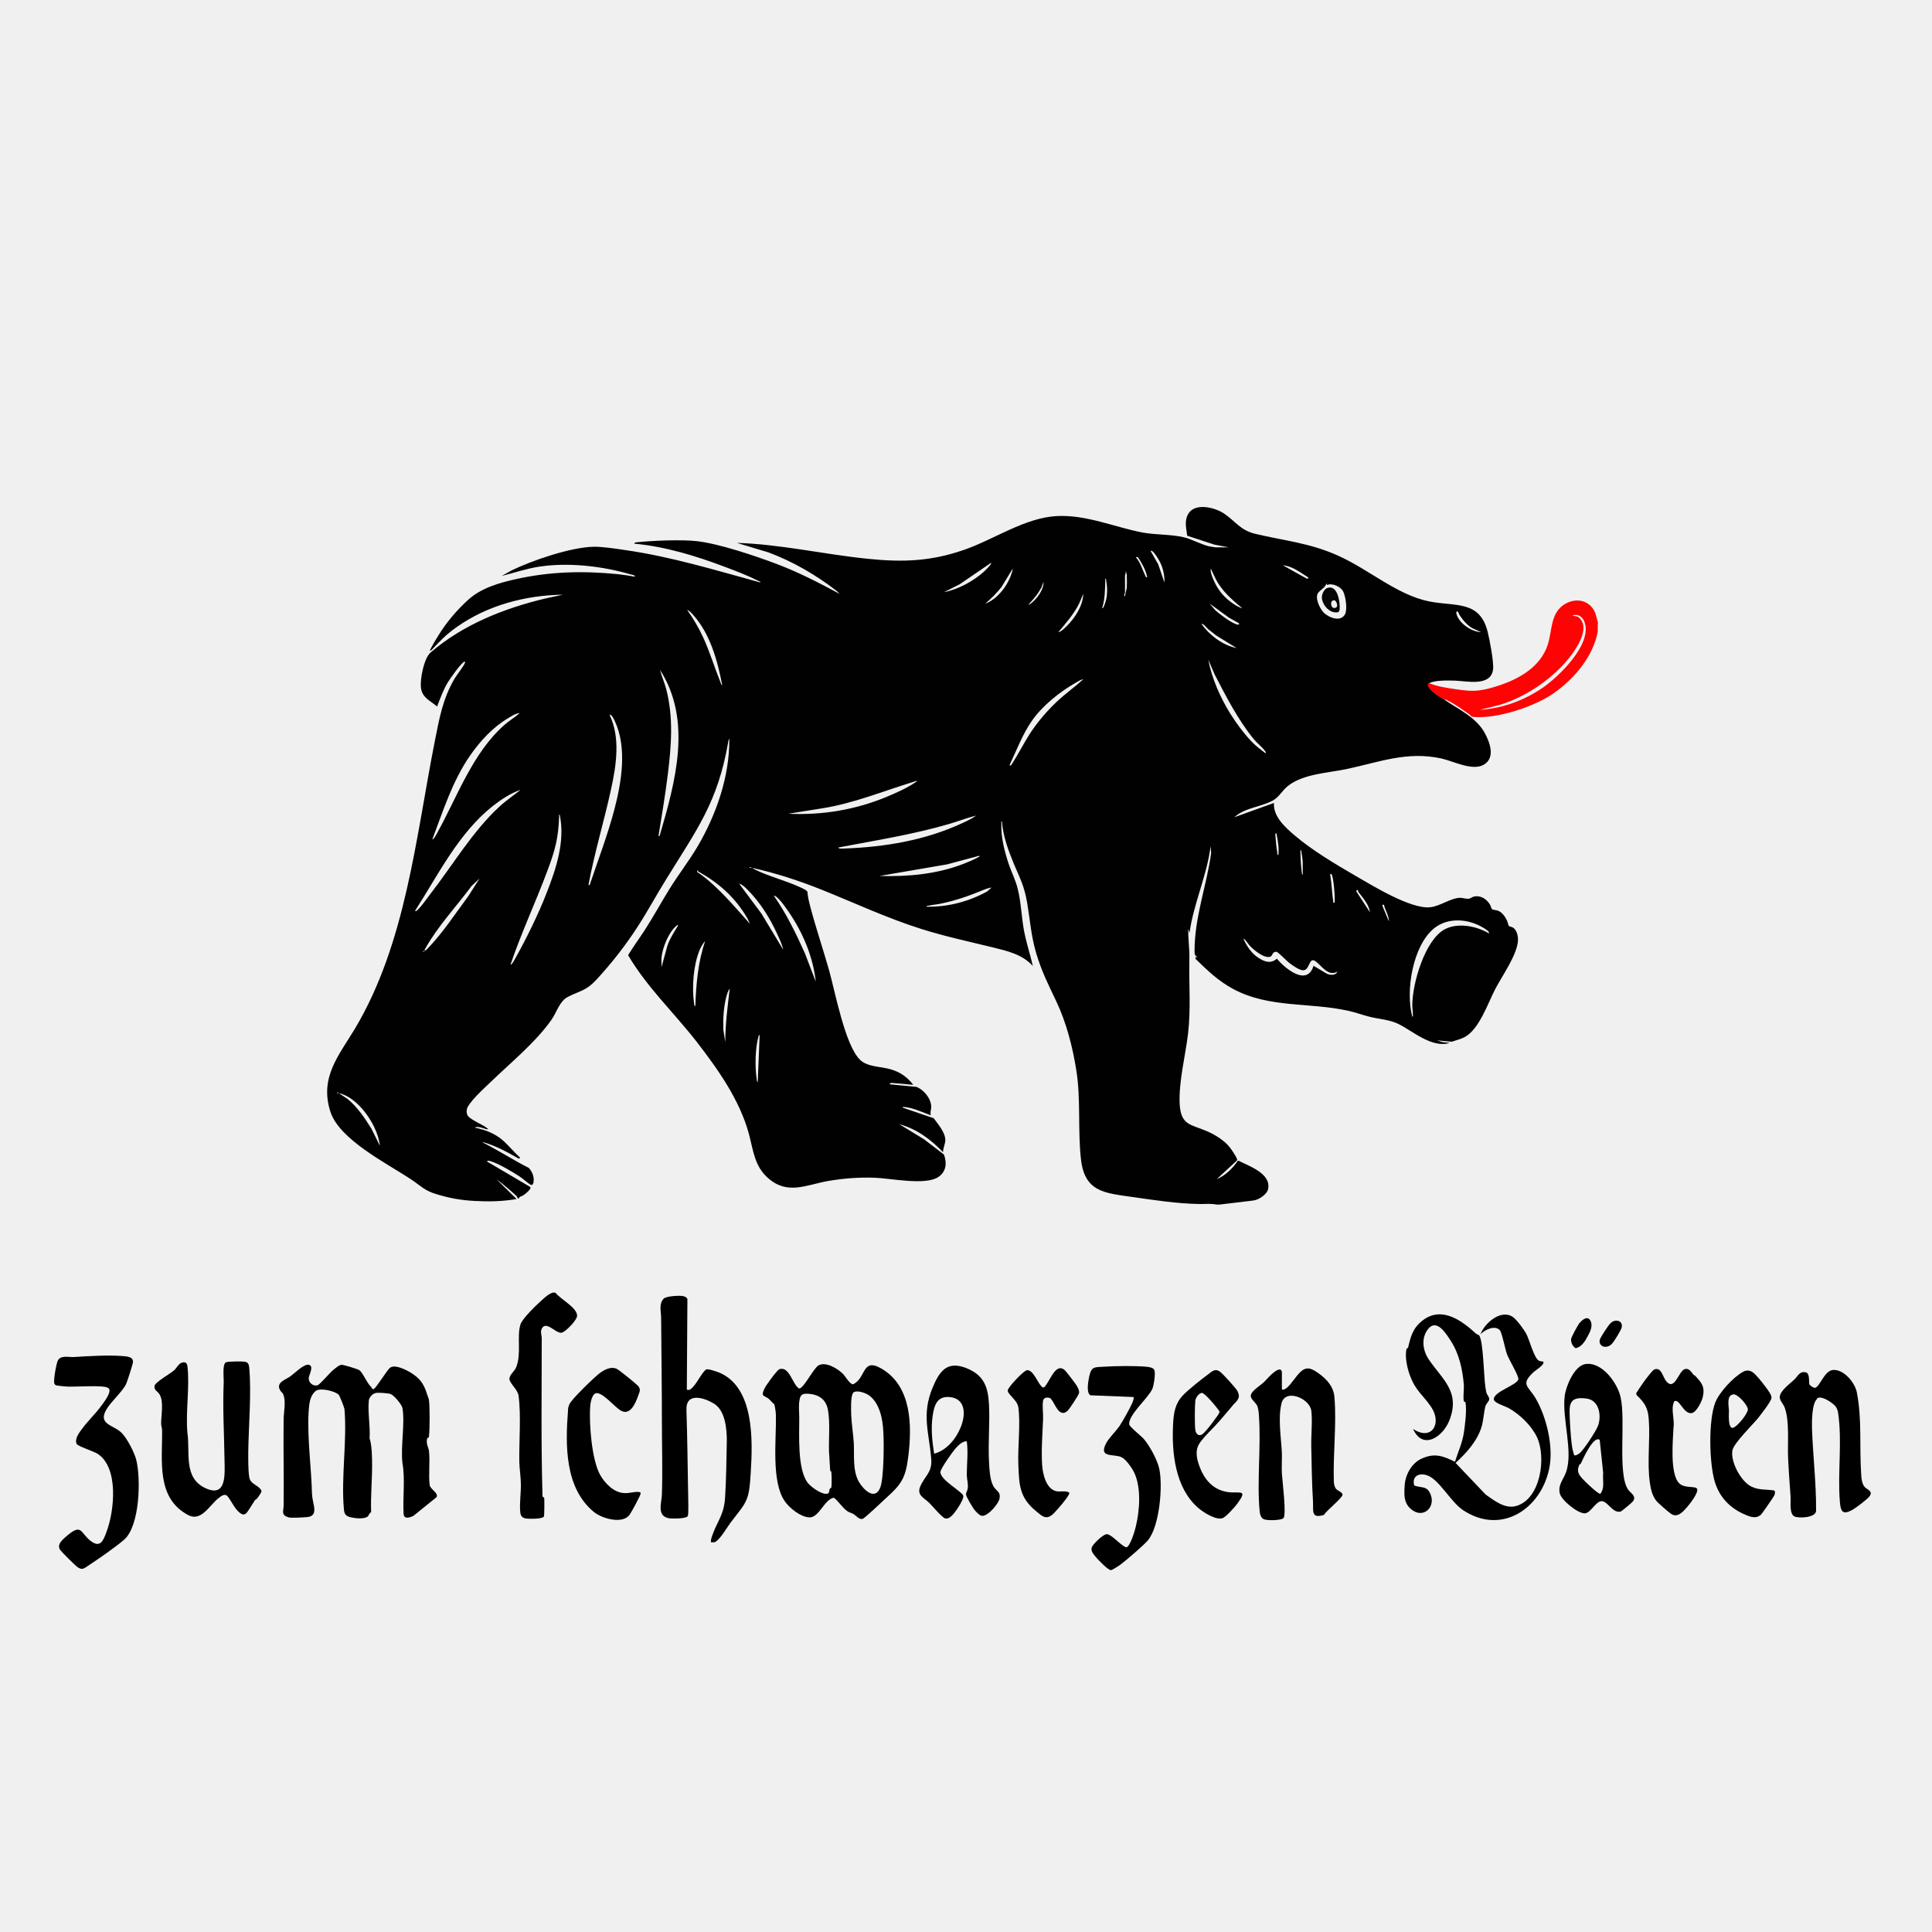
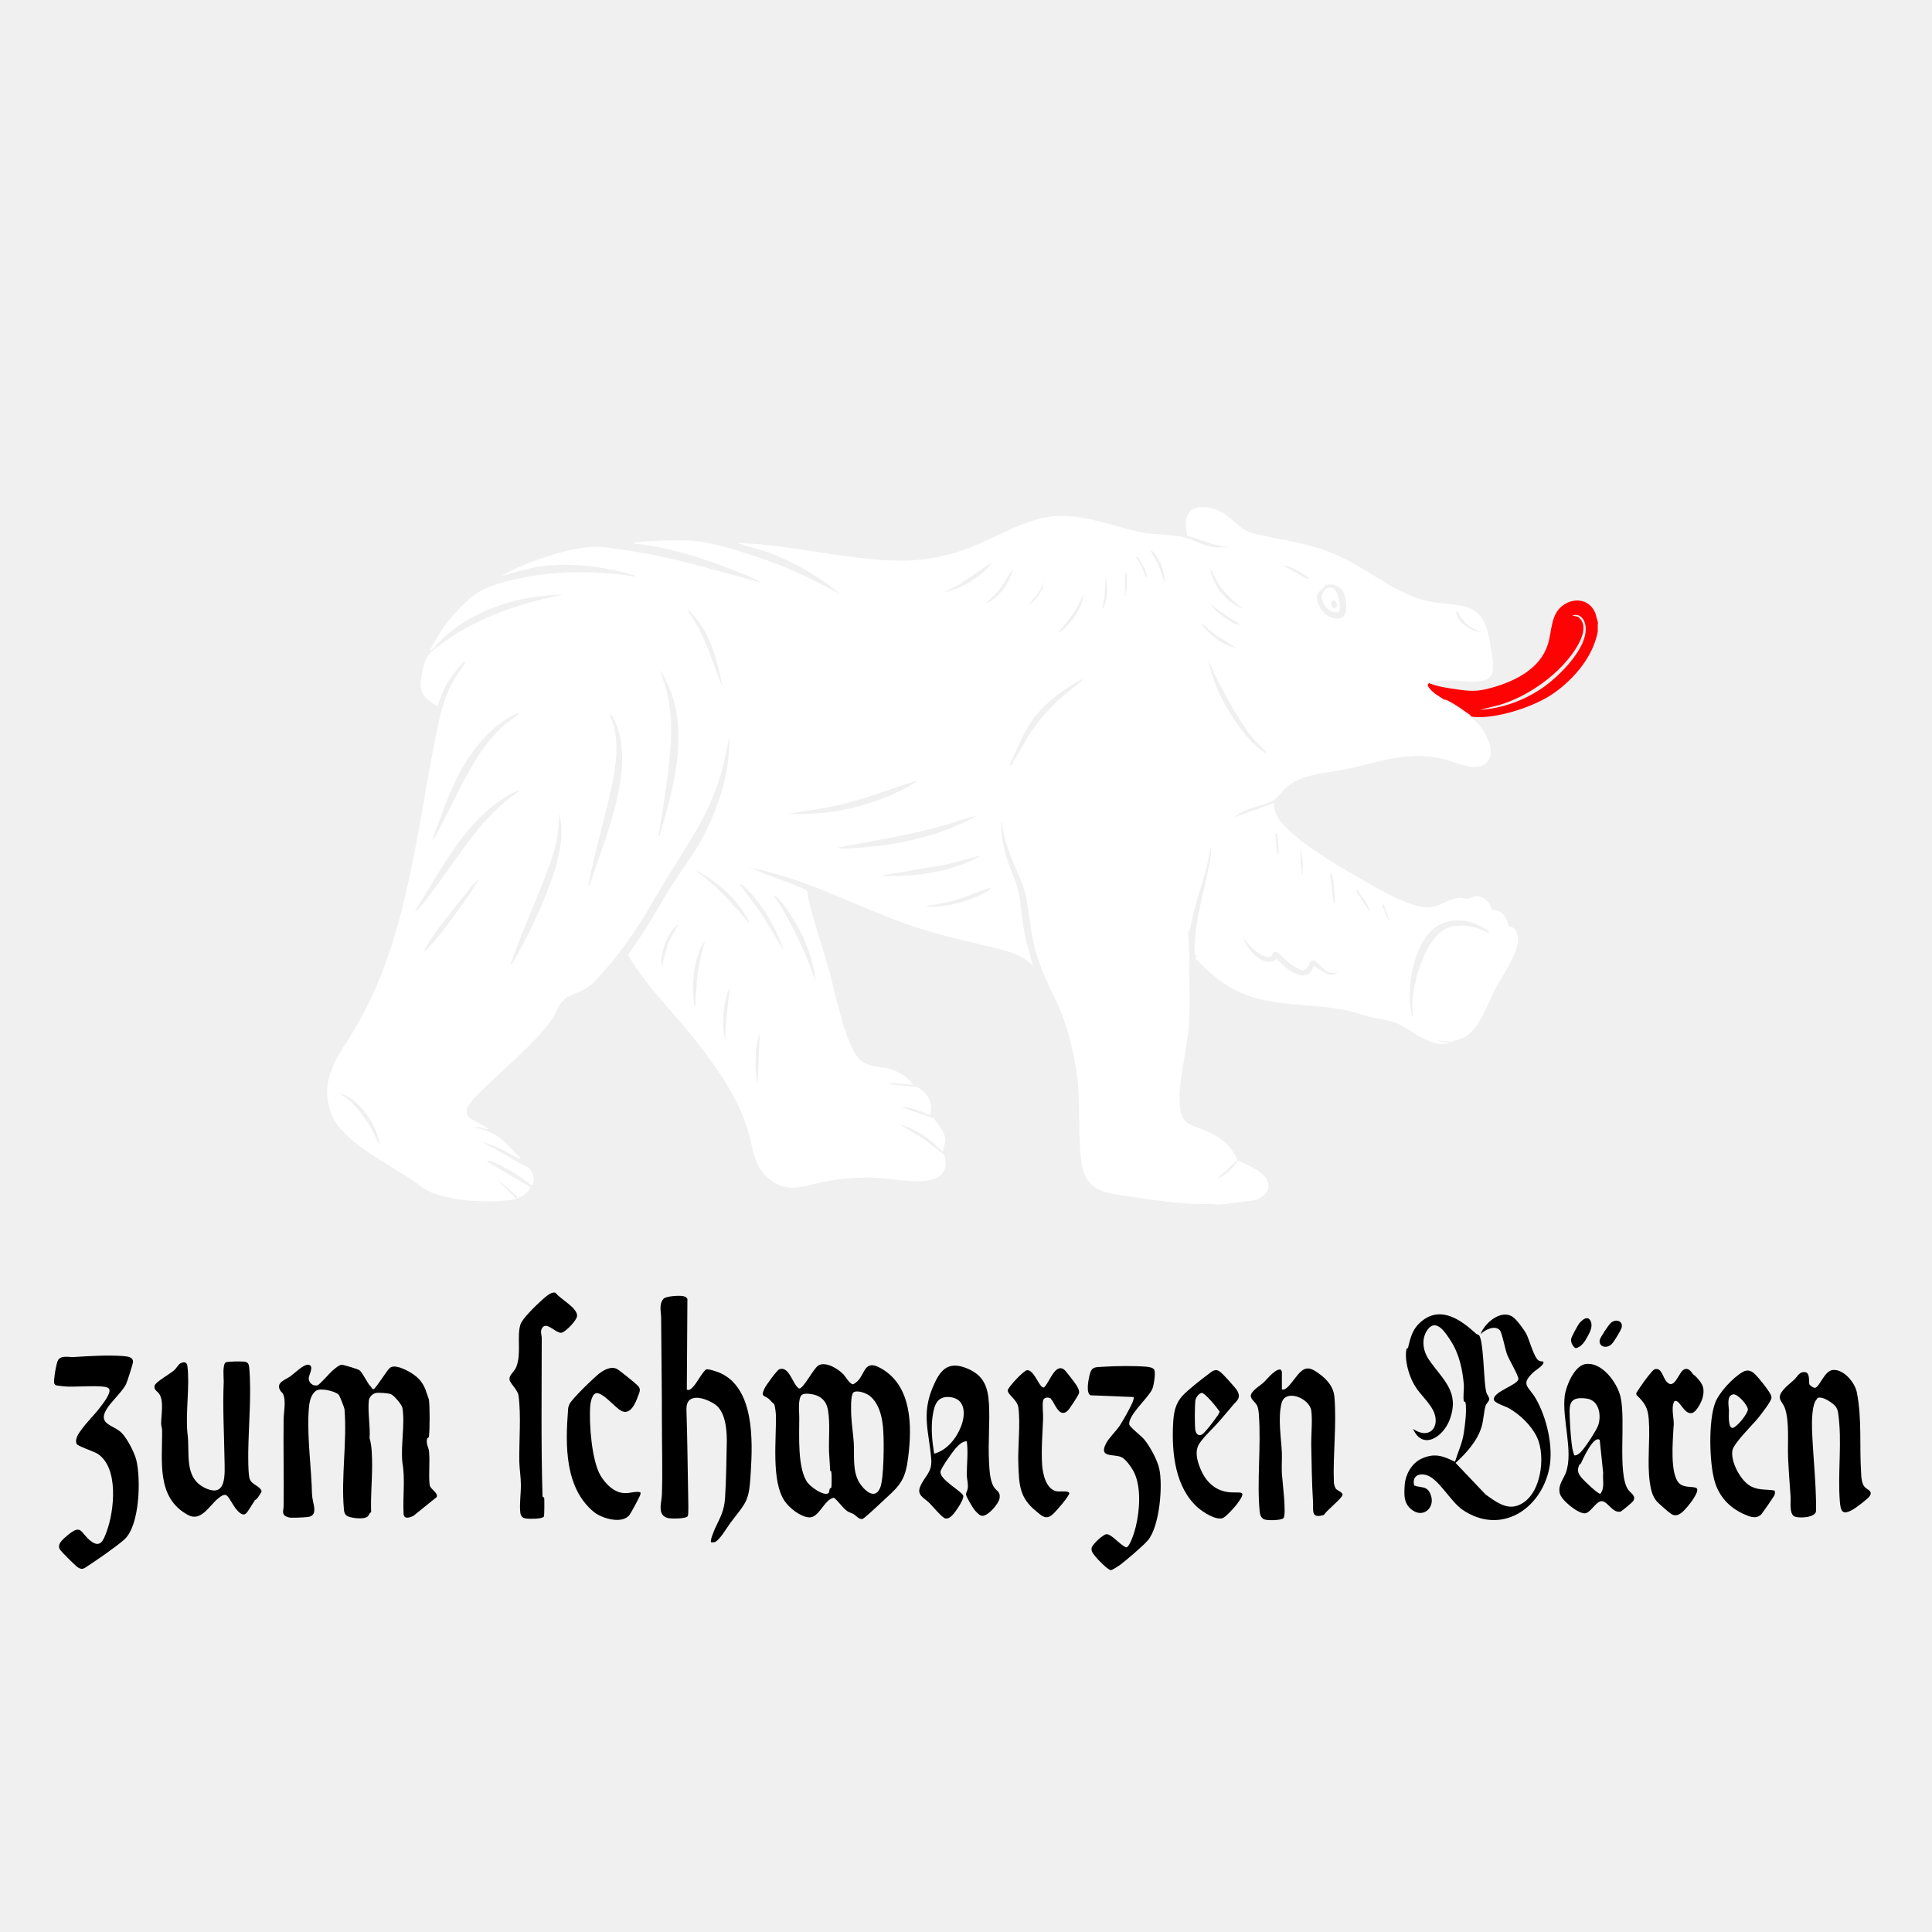
- <svg xmlns="http://www.w3.org/2000/svg" viewBox="0 0 100 100" fill="currentColor" aria-hidden="true" focusable="false">
+ <svg xmlns="http://www.w3.org/2000/svg" viewBox="0 0 100 100" fill="ffffff" aria-hidden="true" focusable="false">
  <path d="M76.56,69.13c.21.21.25,2.2.32,2.64.02.1.03.23.06.32.03.11.16.23.14.35-.01.09-.15.21-.19.33-.09.32-.1.72-.2,1.07-.22.74-.79,1.37-1.35,1.88l1.56,1.64c.46.32,1.01.77,1.61.58,1.25-.39,1.53-2.54,1.04-3.56-.29-.6-.87-1.16-1.45-1.49-.17-.1-.76-.27-.78-.45-.04-.41,1.24-.75,1.27-1.06.02-.17-.49-1.01-.59-1.29s-.26-1.12-.37-1.24c-.26-.28-.78-.02-1,.21.21-.58,1.07-1.32,1.68-.89.2.14.6.68.71.91.14.28.39,1.21.62,1.34.07.04.15.05.23.05.13.14-.38.45-.47.53-.73.67-.3.73.08,1.37.57.97.94,2.52.71,3.63-.43,2.11-2.49,3.48-4.47,2.16-.63-.42-1.24-1.6-1.86-1.8-.42-.14-.79.05-.66.53.39.14.67,0,.85.47.25.63-.33,1.21-.91.83-.5-.33-.47-.81-.43-1.36.04-.51.36-1.09.85-1.32.68-.32,1.11-.16,1.75.15.16-.52.38-.97.46-1.51.06-.42.15-1.08.09-1.53-.01-.08-.08-.06-.09-.09-.05-.2.01-.6,0-.84-.07-.81-.24-1.61-.68-2.29-.24-.37-.73-1.18-1.18-.6-.36.46-.27,1.1.04,1.56.71,1.05,1.65,1.67,1.07,3.16-.34.86-1.38,1.56-1.88.44.94.64,1.52-.26.94-1.13-.43-.64-.81-.83-1.11-1.66-.14-.39-.26-.93-.17-1.35,0-.03.07-.03.08-.06.14-.59.24-1.01.75-1.41.99-.77,2.03,0,2.77.68.06.05.14.06.18.1Z" />
  <path d="M19.2,71.77s.07.16.14.13c.13-.06.66-.93.83-1.09.24-.22.82.08,1.06.22.47.28.7.57.86,1.09.02.07.11.3.11.32.05.34.05,1.57,0,1.92-.01.08-.08.06-.09.09-.07.28.07.48.09.63.07.53-.03,1.23.04,1.79.04.22.46.4.36.62l-1.2.97c-.19.09-.49.2-.51-.11-.05-.86.09-1.77-.06-2.63-.1-.85.14-2.03,0-2.84-.03-.18-.44-.66-.6-.72-.11-.05-.64-.09-.77-.06-.18.03-.35.22-.37.39-.06.64.08,1.31.04,1.96.12.35.13.98.13,1.4,0,.81-.08,1.61-.05,2.42-.11.05-.11.18-.2.24-.18.12-.62.08-.83.03-.27-.06-.36-.15-.38-.43-.15-1.66.17-3.5.03-5.18-.02-.1-.25-.69-.3-.74-.19-.19-.95-.37-1.18-.2-.21.16-.3.43-.34.69-.15,1.23.06,2.89.12,4.16.02.39,0,.54.08.91.08.34.15.72-.28.77-.17.02-.86.06-.99.02-.4-.12-.27-.31-.26-.59.02-1.49-.02-2.98,0-4.47,0-.37.14-.97-.03-1.33-.04-.08-.12-.12-.15-.19-.24-.41.3-.55.54-.73.22-.16.69-.64.94-.59.29.06.01.53,0,.68-.02.24.22.45.46.38.1-.03.61-.61.75-.74.1-.09.37-.32.49-.32.1,0,.84.22.92.28.17.12.38.63.58.84Z" />
  <path d="M40.04,72.66s-.2-.21-.24-.25c-.27-.21-.44-.1-.22-.56.07-.15.65-.95.76-.98.52-.18.68.8,1.02,1,.23.02.75-1.06,1.01-1.2.38-.21,1.01.18,1.28.46.12.13.33.51.5.52.68-.29.45-1.4,1.46-.82,1.59.91,1.6,2.97,1.4,4.58-.14,1.12-.37,1.43-1.17,2.15-.17.15-1.09,1.04-1.2,1.06-.19.03-.31-.16-.46-.25-.1-.06-.22-.08-.32-.15-.26-.18-.46-.52-.7-.7-.5.09-.76,1.04-1.27,1.02-.45-.02-1.03-.48-1.28-.85-.7-1.03-.42-3.21-.45-4.44,0-.13-.05-.51-.1-.6ZM44.16,72.1c-.14.13-.11.93-.1,1.16.02.46.1.94.13,1.4.04.66-.07,1.44.26,2.03.23.4.83,1.01,1.11.31.19-.47.2-2.32.16-2.9-.03-.63-.18-1.46-.73-1.87-.18-.13-.66-.31-.84-.14ZM42.97,76.12s-.05-.85-.06-.99c-.02-.69.06-1.45-.05-2.12-.09-.58-.48-.84-1.05-.87-.25-.01-.37.03-.42.29-.07.34-.02.64-.02.96,0,.89-.1,2.64.43,3.35.17.22.67.58.95.58.21,0,.15-.14.2-.26.01-.04.07-.03.08-.06.02-.1.02-.68,0-.8,0-.08-.07-.06-.07-.07Z" />
  <path d="M35.54,71.92c.15.09.28-.08.38-.19.16-.18.48-.78.64-.85.1-.04.56.12.68.17,1.81.77,1.72,3.52,1.62,5.14-.09,1.53-.18,1.49-1.06,2.64-.17.23-.59.96-.84,1-.05,0-.1,0-.15,0-.08-.08.16-.62.21-.74.27-.57.47-.9.51-1.58.06-.94.07-1.99.09-2.93,0-.62-.08-1.55-.64-1.91-.51-.33-1.48-.63-1.45.3.05,1.48.06,2.98.09,4.46,0,.18.03.94-.02,1.04-.08.15-.83.14-1,.11-.62-.13-.35-.81-.34-1.23.04-1.23,0-2.51,0-3.75,0-1.79-.03-3.6-.04-5.4,0-.29-.13-.71.13-.98.12-.13.76-.17.96-.14.1.01.23.05.27.16l-.03,4.68Z" />
  <path d="M13.18,77.68c-.12.16-.32.53-.44.65-.19.18-.43-.11-.55-.26s-.34-.58-.45-.66c-.15-.11-.33.06-.45.15-.44.35-.88,1.22-1.55.86-1.67-.89-1.33-2.81-1.35-4.39,0-.11-.05-.22-.05-.34,0-.46.15-1.15-.09-1.53-.1-.16-.29-.2-.25-.43.03-.19.82-.63,1.02-.81.12-.11.21-.31.35-.37.17-.08.31-.04.33.16.13,1.04-.1,2.37,0,3.45.15,1.02-.22,2.32.92,2.86s1.01-.77,1-1.51c-.02-1.36-.1-2.61-.04-3.99,0-.23-.07-.88.1-1,.08-.06.84-.06.98-.04.19.03.22.14.24.31.12,1.33-.03,2.98-.05,4.34,0,.41-.01.92.05,1.32s.49.4.64.72c0,.07-.18.33-.24.4-.04.05-.11.07-.13.1Z" />
  <path d="M4.23,73.98c.28-.39.65-.74.94-1.12.15-.2.56-.71.49-.94-.01-.04-.04-.07-.08-.09-.26-.15-1.66-.04-2.07-.06-.1,0-.58-.05-.62-.07-.04-.02-.06-.06-.08-.09-.05-.16.1-1.04.19-1.2.15-.27.54-.16.81-.17.79-.05,1.77-.11,2.56-.05.23.02.55.04.51.34-.02.12-.29.97-.35,1.1-.18.39-.78.91-1.02,1.32-.47.79.38.8.79,1.22.28.28.65,1,.75,1.38.25.99.19,3.42-.62,4.14-.45.39-1.36,1.02-1.88,1.36-.2.13-.29.23-.53.07-.13-.09-.8-.76-.9-.89-.21-.29.14-.56.36-.75.75-.63.67-.16,1.19.26s.68,0,.85-.47c.4-1.07.64-3.32-.48-4.03-.2-.12-1.02-.39-1.07-.5-.12-.25.11-.56.25-.75Z" />
  <path d="M94.06,72.4c-.29.24-.28,1.23-.27,1.58.05,1.4.22,2.8.21,4.2.02.38-.9.42-1.12.31-.28-.14-.18-.76-.2-1.03-.05-.68-.1-1.36-.13-2.04-.03-.75.08-1.85-.17-2.55-.07-.2-.26-.37-.26-.55,0-.33.53-.7.75-.91.18-.17.27-.45.59-.38.22.04.16.46.19.61,0,.04.21.22.31.19.24-.07.47-.88.91-.92.56-.05,1.14.65,1.24,1.16.27,1.37.13,2.78.22,4.16.01.23.03.57.19.74.13.14.47.22.22.51-.13.15-.68.57-.86.67-.51.28-.61.09-.65-.44-.12-1.47.13-3.12-.09-4.58-.01-.1-.05-.2-.1-.29-.12-.2-.77-.64-.99-.46Z" />
  <path d="M66.35,71.92c.08.01.13,0,.19-.04.25-.15.57-.72.83-.92.32-.26.59-.08.89.13.42.3.77.69.81,1.23.12,1.39-.08,2.97-.03,4.37,0,.11.04.27.1.36.07.1.36.19.35.32-.02.18-.84.82-.96,1.04-.7.22-.54-.24-.57-.7-.06-.95-.07-1.94-.09-2.89-.01-.54.07-1.32,0-1.82-.11-.64-1.35-1.14-1.54-.36s-.02,1.75.02,2.56c.01.35-.02.71,0,1.07s.25,2.13.08,2.31c-.12.12-.84.13-1,.06-.17-.07-.21-.25-.23-.41-.15-1.56.08-3.38-.04-4.98,0-.12-.04-.37-.08-.47-.07-.18-.35-.35-.34-.54.02-.25.49-.52.67-.69s.61-.72.87-.66c.02,0,.07.1.07.11v.91Z" />
  <path d="M50.03,74.6c-.24,0-.43.22-.58.38-.15.17-.74,1-.77,1.19-.06.42,1.14,1.03,1.18,1.26.03.2-.4.82-.55.98-.11.11-.23.22-.39.18-.15-.03-.66-.64-.82-.8-.25-.25-.65-.39-.48-.82.23-.58.64-.73.58-1.46-.11-1.37-.51-2.29.07-3.68.35-.85.74-1.41,1.74-1.02.91.36,1.13.96,1.18,1.88s-.05,1.97,0,2.94c.02.39.04.96.23,1.3.15.26.37.26.32.61-.04.29-.6.94-.91.92-.12,0-.32-.22-.4-.32-.09-.12-.44-.69-.43-.8,0-.08.07-.17.09-.3.03-.24-.04-.46-.05-.68,0-.59.08-1.18,0-1.77ZM48.36,75.24c.66-.18,1.14-.79,1.38-1.4s.26-1.46-.6-1.53c-.66-.05-.79.46-.87,1-.09.66-.02,1.28.08,1.93Z" />
  <path d="M57.94,73.82c.2-.31.51-.86.66-1.19.03-.07.11-.27.07-.32l-2.23-.09c-.23-.13-.11-.75-.06-.98.11-.52.27-.47.77-.5.61-.04,1.58-.05,2.17,0,.13.01.37.04.43.17.07.17-.03.82-.11.99-.22.48-1.25,1.34-1.19,1.83.02.13.63.6.77.77.3.36.68,1.06.78,1.51.2.88.02,2.99-.58,3.71-.21.26-1.13,1.04-1.42,1.26-.08.06-.43.29-.5.29-.15,0-.68-.55-.79-.69s-.26-.29-.2-.49c.06-.17.59-.68.77-.68.27,0,.73.6,1.02.68.2-.04.45-.89.49-1.08.2-.82.29-2.02-.09-2.8-.11-.23-.43-.69-.66-.79-.4-.18-1.19.06-.79-.71.13-.26.5-.62.68-.88Z" />
  <path d="M82.02,70.61c.87-.17,1.69.95,1.86,1.7.28,1.21-.17,3.97.39,4.79.13.19.44.32.26.6-.04.06-.6.53-.65.54-.42.09-.66-.53-.97-.54s-.58.63-.89.63c-.37,0-1.22-.69-1.29-1.05-.09-.43.19-.7.32-1.06.4-1.08-.21-2.77-.06-3.97.06-.5.49-1.53,1.04-1.64ZM81.8,75.18c.22-.21.82-1.12.92-1.4.18-.52.05-1.3-.59-1.39-1.01-.14-.9.4-.87,1.21.02.39.06,1.06.14,1.44.02.1.05.19.08.28.08.05.26-.08.32-.14ZM82.79,74.52c-.32-.21-.87,1.02-.96,1.22-.02.05-.08.05-.09.09-.14.32-.03.49.17.71.11.13.8.79.92.78.25-.3.11-.73.15-1.08l-.18-1.72Z" />
  <path d="M28.09,68.7c-.16.19-.05.38-.05.56,0,2.72-.04,5.44.04,8.17,0,.08.08.04.09.12.01.11.01.91-.02.95-.1.13-.73.12-.9.1-.2-.02-.3-.12-.32-.32-.05-.45.04-1,.03-1.45,0-.36-.07-.79-.08-1.15-.02-1.08.1-2.4-.04-3.44-.04-.31-.45-.63-.47-.85s.26-.4.35-.63c.28-.7.02-1.59.22-2.21.1-.31.83-1.01,1.1-1.25.17-.15.51-.48.72-.38.24.32,1.13.77,1.11,1.19,0,.21-.59.83-.8.87-.08.01-.1,0-.17-.03-.23-.08-.61-.49-.81-.25Z" />
  <path d="M31.08,76.37c.25.42.68.87,1.2.91.32.03.59-.11.87-.04.01.03,0,.06,0,.1-.02.1-.47.94-.56,1.06-.36.51-1.44.2-1.85-.14-1.51-1.24-1.48-3.46-1.34-5.25,0-.13.02-.2.07-.32.1-.26,1.28-1.39,1.55-1.6.25-.19.61-.39.92-.23.14.08.91.7,1.04.83.21.2.14.31.05.56-.13.36-.4,1.03-.88.77-.33-.18-.84-.84-1.22-.91-.28-.05-.37.49-.38.68-.07.88.08,2.82.53,3.58Z" />
  <path d="M87.71,71.18c.35.37.56.58.42,1.15-.05.22-.32.76-.56.81-.43.08-.64-.77-.91-.61-.2.4.03.92-.04,1.36-.03.67-.2,2.4.3,2.89.28.27.84.12.92.28.09.19-.37.78-.51.94-.21.24-.5.58-.83.36-.13-.08-.62-.52-.73-.63-.25-.28-.33-.66-.38-1.03-.14-1.05.03-2.18-.05-3.23-.04-.6-.21-.86-.63-1.26l-.02-.1c.13-.21.27-.41.41-.61.08-.11.44-.59.53-.62.37-.13.42.38.62.62.43.51.64-.53.94-.63.26-.08.35.17.5.32Z" />
  <path d="M54.4,72.4c-.12-.1-.38-.09-.41.1-.05.24.01.66,0,.94-.03.78-.1,1.6-.05,2.38.03.46.2,1.27.76,1.37.15.03.65-.06.65.12-.1.19-.25.38-.38.54-.1.12-.36.42-.47.52-.35.32-.56.11-.87-.15-.86-.7-.88-1.35-.92-2.4-.04-.91.12-2.11,0-2.97-.05-.39-.57-.68-.55-.89.02-.16.83-1.03,1-1.04.32-.02.55.65.74.83.04.04.07.08.14.06.28-.24.57-1.29,1.05-.91.08.06.55.68.62.79.07.12.17.28.14.42-.02.1-.5.83-.59.91-.45.42-.68-.45-.86-.6Z" />
  <path d="M91.13,78.41c-.27.24-.62.07-.91-.06-.72-.33-1.25-.91-1.47-1.68-.28-.97-.33-3.13.03-4.07.21-.54.93-1.31,1.43-1.59.26-.15.47-.05.66.15.17.17.59.7.71.9.05.09.12.18.11.3-.02.19-.55.86-.7,1.05-.29.35-1.25,1.29-1.32,1.66-.11.59.45,1.64,1.01,1.89.39.18.77.12,1.17.19.04.09.02.17-.01.25-.03.07-.65.97-.71,1.02ZM89.69,72.18c-.33.06-.21.6-.2.82,0,.18-.06.91.19.91.24-.05.79-.75.79-.96s-.53-.82-.77-.78Z" />
  <path d="M63.9,72.63c-.24.3-.52.61-.77.91-.3.35-.84.84-1.06,1.19-.24.4-.11.85.05,1.26.28.69.75,1.17,1.52,1.25.57.05.94-.15.41.58-.12.17-.6.7-.77.76-.36.11-.99-.3-1.26-.53-1.2-1.04-1.38-2.87-1.3-4.36.03-.56.1-1.03.5-1.46.27-.29.94-.82,1.28-1.07.23-.17.39-.36.66-.15.14.1.82.85.89.99.15.3.06.41-.14.64ZM62.2,72.1c-.15.01-.31.25-.33.39-.03.29-.04,1.25,0,1.53.04.24.22.36.42.17.16-.15.48-.56.61-.75.09-.12.18-.23.23-.37-.12-.19-.77-1-.95-.98Z" />
  <path d="M81.75,68.49c.15-.19.45-.43.59-.09.11.26-.05.56-.17.78-.13.25-.33.56-.62.6-.15-.09-.25-.3-.23-.47.02-.13.34-.7.43-.83Z" />
  <path d="M83.42,69.57c-.26.26-.68.14-.62-.21.02-.12.46-.79.57-.88.24-.23.64-.13.57.22-.03.15-.4.75-.52.87Z" />
-   <path fill="#010101" d="M22.24,33.71c.02-.12.35-.66.44-.8.41-.68.97-1.34,1.56-1.87.67-.61,1.62-.88,2.49-1.07,1.76-.39,3.46-.43,5.26-.25.29.03.59.08.87.13.02-.09-.16-.1-.22-.12-1.46-.43-3.22-.63-4.73-.4-.66.1-1.3.32-1.94.48l.52-.29c1.07-.52,3.04-1.19,4.22-1.22.45-.01,1.18.1,1.64.17,2.39.34,4.7,1.05,7.01,1.68,0-.05-.06-.06-.1-.08-.53-.27-1.18-.52-1.74-.73-1.51-.57-3.08-1.05-4.69-1.2.01-.06.06-.06.11-.07.82-.09,2.32-.15,3.13-.06,1.15.13,3.02.76,4.13,1.18,1.14.43,2.2.98,3.26,1.55l-.15-.15c-1.07-.83-2.26-1.52-3.54-2l-1.63-.49c2.27.07,4.49.59,6.75.82,1.82.19,3.28.14,5.01-.46,1.56-.54,3.15-1.67,4.82-1.75,1.52-.07,2.96.57,4.4.85.7.13,1.48.09,2.16.25.42.1.88.37,1.31.47l.32.05h.68l-.73-.14-1.41-.46c-.05-.39-.16-.78.06-1.14.35-.59,1.4-.32,1.86,0,.6.41.82.85,1.6,1.04,1.55.37,2.8.46,4.31,1.14,1.58.71,3.04,2.03,4.7,2.36,1.36.27,2.61-.07,3.02,1.57.1.39.33,1.59.28,1.95-.11.9-1.36.6-1.96.58-.34-.01-1.05-.03-1.34.13-.14.08-.03.2.05.3.19.23.5.4.74.56.74.51,1.62.9,2.07,1.7.27.49.58,1.3-.04,1.66-.59.34-1.56-.18-2.19-.32-1.76-.39-3.2.18-4.88.54-.98.21-2.3.25-3.09.9-.29.24-.42.54-.75.73-.63.35-1.44.36-2,.87l2.05-.74c-.05.7.58,1.26,1.07,1.68.92.78,2.08,1.47,3.13,2.08.9.52,2.86,1.73,3.86,1.64.53-.04,1.07-.48,1.58-.49.12,0,.31.06.42.05.09,0,.21-.1.31-.12.35-.06.64.14.81.42.04.06.07.22.12.25.05.03.2.03.3.07.21.08.35.29.45.48.04.08.08.27.11.31.03.03.16.04.24.1.17.13.24.43.23.63-.02.73-.82,1.85-1.17,2.52-.39.75-.83,2.09-1.59,2.5-.21.11-.44.16-.67.24l-.76-.07.29.09.37.04c-.93.29-1.92-.62-2.66-.98-.44-.22-.99-.25-1.48-.37-.37-.09-.73-.23-1.11-.31-2-.45-4.1-.13-5.96-1.13-.78-.42-1.32-.95-1.94-1.55l-.02-.1h.13c-.14-.05-.17-.14-.17-.28-.01-1.78.62-3.38.86-5.11l-.03-.35c-.19,1.53-.88,2.96-1.09,4.48l-.07-.2c0,.23.01.47.03.71.03.4.04.6.03.99-.02,1.28.08,2.47-.07,3.75-.14,1.14-.49,2.5-.43,3.63.07,1.1.58,1.03,1.41,1.39.42.18.89.47,1.18.83.08.1.34.49.37.59.02.05.02.08-.02.12l-1.02.94c.44-.18.83-.56,1.09-.95h.04c.55.28,1.68.66,1.53,1.45-.05.29-.49.58-.78.61l-1.75.21h-.13c-.28-.06-.6-.03-.89-.03-1.18-.02-2.32-.2-3.45-.36-1.45-.21-2.5-.25-2.69-1.96-.17-1.5,0-3.12-.24-4.6-.19-1.21-.52-2.49-1.05-3.6-.42-.88-.74-1.51-1.03-2.47-.26-.89-.31-1.67-.46-2.57s-.36-1.26-.69-2.04c-.29-.7-.56-1.43-.62-2.2-.06,0-.03.07-.03.11-.03.7.17,1.46.39,2.12.14.4.35.82.45,1.23.18.69.2,1.47.33,2.18.12.63.32,1.23.46,1.84-.55-.61-1.33-.78-2.1-.97-1.23-.3-2.44-.56-3.65-.94-1.73-.54-3.49-1.36-5.16-2.03-1.17-.47-2.39-.87-3.62-1.14l.13.08c.8.4,1.86.64,2.63,1.06.04.02.06.07.1.08.02.27.08.53.15.79.29,1.1.66,2.19.97,3.28s.82,3.87,1.6,4.64c.4.39,1.07.34,1.6.5.5.15.84.39,1.16.8l-1.14-.1-.11.07,1.43.14c.39.17.74.6.75,1.03,0,.15-.07.29-.02.44-.41-.15-.92-.39-1.35-.43-.04,0-.12-.02-.11.03l1.61.55c.22.31.59.72.6,1.12,0,.21-.12.43-.12.64-.61-.65-1.38-1.22-2.26-1.45l1.28.78,1.03.79c.16.44.12.88-.29,1.16-.66.45-2.46.07-3.29.04s-1.62.03-2.43.17c-1.12.2-2.08.73-3.08-.14-.73-.63-.78-1.46-1.01-2.31-.48-1.76-1.61-3.35-2.71-4.77-1.17-1.5-2.57-2.82-3.54-4.47.26-.43.57-.85.85-1.28.46-.71.86-1.45,1.3-2.16s.99-1.42,1.43-2.16c.98-1.66,1.67-3.63,1.66-5.58-.05,0-.05.12-.06.16-.54,3.1-1.61,4.5-3.19,7.06-.5.8-.95,1.64-1.46,2.43-.64,1-1.37,1.93-2.17,2.8-.55.59-.84.56-1.48.89-.43.22-.57.79-.85,1.19-.85,1.2-2.13,2.23-3.18,3.25-.28.27-1.16,1.06-1.2,1.4-.04.32.12.4.36.55s.54.26.76.46c-.16.01-.32-.09-.48-.11-.04,0-.2-.03-.21.03.53.11,1.01.29,1.42.64.32.28.61.64.92.92l-.08.04c-.58-.33-1.16-.65-1.8-.84l-.1.02c.11,0,.2.07.3.12.72.38,1.4.82,2.12,1.18.17.18.28.45.25.7,0,.07-.04.21-.14.18-.04,0-.48-.37-.59-.44-.39-.25-1.09-.67-1.51-.79-.04-.01-.16-.05-.17.02l2.24,1.32c.07.11-.27.36-.35.42s-.24.07-.24.17h-.06s-.03-.08-.06-.12c-.33-.3-.68-.61-1.04-.87l1.04,1.02c-.72.13-1.47.14-2.19.1s-1.31-.15-1.96-.35c-.61-.18-.8-.42-1.29-.75-1.24-.83-3.73-2.06-4.2-3.52-.57-1.78.44-2.91,1.28-4.31,2.63-4.42,3.14-9.87,4.12-14.84.24-1.2.41-2.23,1.05-3.3.09-.15.51-.69.52-.8,0-.02,0-.05-.02-.05-.17.05-.74.87-.86,1.06-.25.41-.37.77-.54,1.2-.01.03.02.06-.05.05-.34-.29-.74-.43-.81-.94-.06-.44.15-1.53.49-1.83,1.68-1.45,3.82-2.3,5.98-2.81l.88-.19c-1.95.03-3.92.55-5.52,1.69-.5.35-.83.69-1.24,1.13-.04.04-.07.08-.13.08ZM60.27,30.15c.02-.35-.07-.73-.22-1.04-.06-.13-.27-.47-.37-.55-.04-.04-.07-.06-.13-.05l.4.7.32.94ZM58.88,28.84s-.09-.02-.09,0c.24.27.34.65.49.96.02.05.03.09.1.08-.03-.15-.08-.3-.14-.44-.04-.1-.3-.57-.36-.61ZM51.3,29.13l-1.64,1.12-.8.4c.74-.14,1.52-.57,2.08-1.07.05-.05.41-.39.36-.45ZM67.72,29.89c-.41-.25-.82-.59-1.32-.63l1.24.69h.06s.02-.06.02-.06ZM51,31.24c.44-.14.88-.61,1.11-1.01.13-.22.28-.55.31-.8l-.58.95c-.25.32-.53.6-.84.86ZM64.29,31.47c-.53-.43-1.04-.88-1.36-1.49l-.26-.55c-.03.16.05.37.12.53.18.46.48.87.88,1.17.17.13.42.3.62.35ZM58.32,30.36c.02-.2,0-.43,0-.63,0-.02-.05-.1-.03-.15h-.03c.03.07-.03.18-.03.21v.89s-.09.17,0,.18c.02-.16.09-.36.1-.51ZM57.04,31.47c.08.09.21-.42.22-.46.07-.36.05-.7-.02-1.06-.06,0-.03.07-.03.11-.02.48-.01.93-.16,1.4ZM53.21,31.3c.07,0,.12-.04.17-.08.3-.24.65-.7.63-1.1l-.11.3c-.05.07-.09.15-.14.23-.15.24-.36.45-.54.66ZM68.68,30.28l-.03-.1c-.01.2-.29.34-.41.49-.21.25.07.82.26,1.02.26.28.9.53,1.12.1.13-.26.03-.9-.09-1.16s-.56-.47-.85-.35ZM54.79,32.72c.13-.02.31-.2.41-.3.44-.43.85-1.06.87-1.68l-.2.47c-.27.56-.69,1.03-1.08,1.5ZM64.13,32.26l-.52-.29-1-.73s.24.29.28.33c.21.2.93.75,1.19.76.07,0,.05,0,.05-.07ZM37.38,35.46c-.24-1.26-.62-2.65-1.5-3.63-.08-.09-.2-.23-.31-.26.31.44.59.91.82,1.41.35.76.59,1.56.9,2.33.02.04.04.15.09.16ZM75.47,31.67c-.12-.08-.1.07-.07.15.16.47.77.88,1.26.9l-.46-.21c-.27-.16-.48-.41-.65-.67-.03-.04-.07-.17-.08-.17ZM64,33.54l-1.07-.66c-.12-.11-.26-.2-.39-.31-.11-.09-.21-.28-.36-.28.43.59,1.09,1.1,1.81,1.25ZM65.51,38.98c.01-.06-.01-.09-.05-.13-.14-.19-.41-.4-.58-.61-.81-1-1.42-2.19-2.01-3.33l-.33-.77c.18.97.62,1.96,1.14,2.8.32.51.8,1.16,1.23,1.57.18.17.4.32.59.48ZM34.14,43.27c.81-2.77,1.71-5.97.02-8.6.09.35.24.67.33,1.02.37,1.47.26,2.88.08,4.36-.13,1.05-.31,2.13-.48,3.18-.01.06,0,.04.06.04ZM56.08,35.16c-.15.01-.29.12-.42.19-.81.46-1.69,1.17-2.23,1.93-.5.71-.81,1.55-1.18,2.33.04.03.08,0,.11-.04.33-.51.61-1.06.93-1.57.4-.62.9-1.2,1.43-1.7.43-.4.91-.74,1.35-1.14ZM26.89,36.91c-.21.02-.42.16-.6.27-.78.46-1.45,1.19-1.96,1.93-.91,1.31-1.39,2.85-1.95,4.33.05.05.23-.29.25-.33,1.04-1.87,1.83-4.14,3.48-5.59.25-.22.54-.39.79-.61ZM30.52,45.81c.44-1.3.93-2.59,1.28-3.91.37-1.42.67-3.2.02-4.58-.05-.1-.16-.36-.27-.32.57,1.17.35,2.61.08,3.84-.36,1.66-.86,3.29-1.17,4.96l.07.02ZM47.47,40.43c-.06-.01-.1,0-.16.03-1.58.48-3.11,1.12-4.76,1.38l-1.75.28c1.77.08,3.45-.2,5.08-.87.53-.22,1.11-.48,1.58-.81ZM26.92,40.89c-.5.17-.99.5-1.4.82-1.78,1.4-2.84,3.57-4.04,5.44.08.02.08-.01.13-.05.2-.18.48-.59.66-.82,1.14-1.47,2.2-3.26,3.56-4.51.34-.32.73-.58,1.09-.87ZM26.43,49.92c.05.05.23-.29.25-.33.57-1.02,1.2-2.3,1.62-3.39.49-1.25.96-2.67.67-4.03-.06,0-.03.07-.03.11-.04,1.07-.2,1.7-.57,2.69-.61,1.66-1.37,3.26-1.94,4.94ZM50.54,42.21c-.48.12-.94.3-1.42.44-1.88.55-3.82.85-5.74,1.22.07.08.22.05.31.05,2.13-.08,4.19-.42,6.13-1.32.24-.11.51-.24.71-.39ZM66.08,43.14c-.06,0-.07-.02-.07.05.02.28.05.65.1.92,0,.04,0,.15.06.15.04-.38-.03-.75-.1-1.12ZM67.43,45.28v-.64c0-.11-.05-.43-.07-.55,0-.03-.02-.06-.02-.09-.05,0-.03.05-.03.08,0,.33.03.76.07,1.08,0,.03.01.12.06.12ZM50.7,44.29l-1.68.45-3.5.6c1.5.04,2.96-.09,4.36-.63.23-.09.54-.22.75-.34.04-.03.08,0,.06-.08ZM38.89,44.88h-.1v.03h.1v-.03ZM36.13,45.1s0-.07-.04-.05v.09c.19.12.37.26.54.4.79.67,1.48,1.48,2.16,2.25l.04.06-.13-.29c-.64-1.11-1.47-1.84-2.57-2.46ZM68.91,45.24s-.07-.02-.06.04c.08.46.09.93.16,1.39,0,.06-.02.06.07.05.03-.22-.05-1.36-.17-1.48ZM24.81,45.48l-.41.39c-.77,1.04-1.74,2.07-2.37,3.2-.02.04-.06.07-.05.13.07,0,.11-.06.15-.1.78-.8,1.45-1.83,2.12-2.73l.57-.9ZM40.54,49.17c-.05-.26-.18-.54-.29-.78-.39-.86-.91-1.7-1.59-2.37-.09-.09-.27-.26-.4-.28l1.16,1.56,1.12,1.86ZM51.33,45.94c-.13.01-.3.07-.42.12-.72.3-1.46.56-2.25.72-.2.04-.4.05-.6.1-.04,0-.11,0-.1.05,1.11.02,2.17-.26,3.14-.79l.22-.2ZM70.29,46.07h-.05s-.05.05-.05.05l.72,1.1c-.06-.41-.35-.72-.59-1.04-.03-.03-.03-.07-.03-.11ZM42.23,50.85c-.14-1.32-.67-2.58-1.42-3.67-.13-.18-.29-.42-.44-.58-.05-.05-.25-.28-.31-.23.64.92,1.14,1.94,1.6,2.97l.58,1.51ZM71.62,46.83c-.09-.02-.07.03-.05.1l.32.76c0-.3-.19-.57-.26-.86ZM77.06,48.31c.07-.09-.21-.24-.27-.28-.76-.47-1.82-.57-2.55.01-1.12.9-1.5,3.25-1.14,4.58.06,0,.03-.07.03-.11,0-.18-.03-.33-.03-.49,0-1.1.65-3.37,1.68-3.92.67-.36,1.65-.17,2.28.21ZM34.24,49.55c-.02.16.01.35,0,.51l.31-1.13c.13-.37.35-.7.55-1.03-.03-.05-.07.01-.1.03-.39.32-.71,1.13-.76,1.62ZM67.99,49.99l.69.41c.18.08.46.1.54-.11-.47.28-.82-.31-1.12-.53-.37-.26-.28.43-.63.46-.2.02-.58-.26-.74-.38-.13-.1-.56-.55-.65-.57-.23-.04-.21.22-.33.25-.33.1-.87-.36-1.08-.59-.04-.04-.26-.38-.31-.33.18.38.42.75.78.98.31.2.63.32.95.04.43.52,1.58,1.46,1.9.36ZM35.99,52.07c.04-1.13.14-2.29.51-3.36-.13.13-.24.34-.31.52-.3.75-.38,1.86-.27,2.66,0,.04.01.18.06.19ZM21.97,49.23h-.07v.03h.07v-.03ZM37.54,53.95c0-.93.12-1.85.23-2.77-.1.1-.14.3-.18.43-.14.55-.17,1.12-.15,1.69l.1.64ZM39.22,56.02l.1-2.47s-.05.06-.06.09c-.17.61-.19,1.54-.1,2.16,0,.05.02.2.06.22ZM17.52,56.55h-.07v.03h.07v-.03ZM19.66,59.29c-.07-.63-.43-1.31-.83-1.8-.32-.39-.78-.8-1.29-.91l.46.31c.51.42.88.98,1.23,1.54l.42.85Z" />
+   <path fill="#ffffff" d="M22.24,33.71c.02-.12.35-.66.44-.8.41-.68.97-1.34,1.56-1.87.67-.61,1.62-.88,2.49-1.07,1.76-.39,3.46-.43,5.26-.25.29.03.59.08.87.13.02-.09-.16-.1-.22-.12-1.46-.43-3.22-.63-4.73-.4-.66.1-1.3.32-1.94.48l.52-.29c1.07-.52,3.04-1.19,4.22-1.22.45-.01,1.18.1,1.64.17,2.39.34,4.7,1.05,7.01,1.68,0-.05-.06-.06-.1-.08-.53-.27-1.18-.52-1.74-.73-1.51-.57-3.08-1.05-4.69-1.2.01-.06.06-.06.11-.07.82-.09,2.32-.15,3.13-.06,1.15.13,3.02.76,4.13,1.18,1.14.43,2.2.98,3.26,1.55l-.15-.15c-1.07-.83-2.26-1.52-3.54-2l-1.63-.49c2.27.07,4.49.59,6.75.82,1.82.19,3.28.14,5.01-.46,1.56-.54,3.15-1.67,4.82-1.75,1.52-.07,2.96.57,4.4.85.7.13,1.48.09,2.16.25.42.1.88.37,1.31.47l.32.05h.68l-.73-.14-1.41-.46c-.05-.39-.16-.78.06-1.14.35-.59,1.4-.32,1.86,0,.6.41.82.85,1.6,1.04,1.55.37,2.8.46,4.31,1.14,1.58.71,3.04,2.03,4.7,2.36,1.36.27,2.61-.07,3.02,1.57.1.39.33,1.59.28,1.95-.11.9-1.36.6-1.96.58-.34-.01-1.05-.03-1.34.13-.14.08-.03.2.05.3.19.23.5.4.74.56.74.51,1.62.9,2.07,1.7.27.49.58,1.3-.04,1.66-.59.34-1.56-.18-2.19-.32-1.76-.39-3.2.18-4.88.54-.98.21-2.3.25-3.09.9-.29.24-.42.54-.75.73-.63.35-1.44.36-2,.87l2.05-.74c-.05.7.58,1.26,1.07,1.68.92.78,2.08,1.47,3.13,2.08.9.52,2.86,1.73,3.86,1.64.53-.04,1.07-.48,1.58-.49.12,0,.31.06.42.05.09,0,.21-.1.31-.12.35-.06.64.14.81.42.04.06.07.22.12.25.05.03.2.03.3.07.21.08.35.29.45.48.04.08.08.27.11.31.03.03.16.04.24.1.17.13.24.43.23.63-.02.73-.82,1.85-1.17,2.52-.39.75-.83,2.09-1.59,2.5-.21.11-.44.16-.67.24l-.76-.07.29.09.37.04c-.93.29-1.92-.62-2.66-.98-.44-.22-.99-.25-1.48-.37-.37-.09-.73-.23-1.11-.31-2-.45-4.1-.13-5.96-1.13-.78-.42-1.32-.95-1.94-1.55l-.02-.1h.13c-.14-.05-.17-.14-.17-.28-.01-1.78.62-3.38.86-5.11l-.03-.35c-.19,1.53-.88,2.96-1.09,4.48l-.07-.2c0,.23.01.47.03.71.03.4.04.6.03.99-.02,1.28.08,2.47-.07,3.75-.14,1.14-.49,2.5-.43,3.63.07,1.1.58,1.03,1.41,1.39.42.18.89.47,1.18.83.08.1.34.49.37.59.02.05.02.08-.02.12l-1.02.94c.44-.18.83-.56,1.09-.95h.04c.55.28,1.68.66,1.53,1.45-.05.29-.49.58-.78.61l-1.75.21h-.13c-.28-.06-.6-.03-.89-.03-1.18-.02-2.32-.2-3.45-.36-1.45-.21-2.5-.25-2.69-1.96-.17-1.5,0-3.12-.24-4.6-.19-1.21-.52-2.49-1.05-3.6-.42-.88-.74-1.51-1.03-2.47-.26-.89-.31-1.67-.46-2.57s-.36-1.26-.69-2.04c-.29-.7-.56-1.43-.62-2.2-.06,0-.03.07-.03.11-.03.7.17,1.46.39,2.12.14.4.35.82.45,1.23.18.69.2,1.47.33,2.18.12.63.32,1.23.46,1.84-.55-.61-1.33-.78-2.1-.97-1.23-.3-2.44-.56-3.65-.94-1.73-.54-3.49-1.36-5.16-2.03-1.17-.47-2.39-.87-3.62-1.14l.13.08c.8.4,1.86.64,2.63,1.06.04.02.06.07.1.08.02.27.08.53.15.79.29,1.1.66,2.19.97,3.28s.82,3.87,1.6,4.64c.4.39,1.07.34,1.6.5.5.15.84.39,1.16.8l-1.14-.1-.11.07,1.43.14c.39.17.74.6.75,1.03,0,.15-.07.29-.02.44-.41-.15-.92-.39-1.35-.43-.04,0-.12-.02-.11.03l1.61.55c.22.31.59.72.6,1.12,0,.21-.12.43-.12.64-.61-.65-1.38-1.22-2.26-1.45l1.28.78,1.03.79c.16.44.12.88-.29,1.16-.66.45-2.46.07-3.29.04s-1.62.03-2.43.17c-1.12.2-2.08.73-3.08-.14-.73-.63-.78-1.46-1.01-2.31-.48-1.76-1.61-3.35-2.71-4.77-1.17-1.5-2.57-2.82-3.54-4.47.26-.43.57-.85.85-1.28.46-.71.86-1.45,1.3-2.16s.99-1.42,1.43-2.16c.98-1.66,1.67-3.63,1.66-5.58-.05,0-.05.12-.06.16-.54,3.1-1.61,4.5-3.19,7.06-.5.8-.95,1.64-1.46,2.43-.64,1-1.37,1.93-2.17,2.8-.55.59-.84.56-1.48.89-.43.22-.57.79-.85,1.19-.85,1.2-2.13,2.23-3.18,3.25-.28.27-1.16,1.06-1.2,1.4-.04.32.12.4.36.55s.54.26.76.46c-.16.01-.32-.09-.48-.11-.04,0-.2-.03-.21.03.53.11,1.01.29,1.42.64.32.28.61.64.92.92l-.08.04c-.58-.33-1.16-.65-1.8-.84l-.1.02c.11,0,.2.07.3.12.72.38,1.4.82,2.12,1.18.17.18.28.45.25.7,0,.07-.04.21-.14.18-.04,0-.48-.37-.59-.44-.39-.25-1.09-.67-1.51-.79-.04-.01-.16-.05-.17.02l2.24,1.32c.07.11-.27.36-.35.42s-.24.07-.24.17h-.06s-.03-.08-.06-.12c-.33-.3-.68-.61-1.04-.87l1.04,1.02c-.72.13-1.47.14-2.19.1s-1.31-.15-1.96-.35c-.61-.18-.8-.42-1.29-.75-1.24-.83-3.73-2.06-4.2-3.52-.57-1.78.44-2.91,1.28-4.31,2.63-4.42,3.14-9.87,4.12-14.84.24-1.2.41-2.23,1.05-3.3.09-.15.51-.69.52-.8,0-.02,0-.05-.02-.05-.17.05-.74.87-.86,1.06-.25.41-.37.77-.54,1.2-.01.03.02.06-.05.05-.34-.29-.74-.43-.81-.94-.06-.44.15-1.53.49-1.83,1.68-1.45,3.82-2.3,5.98-2.81l.88-.19c-1.95.03-3.92.55-5.52,1.69-.5.35-.83.69-1.24,1.13-.04.04-.07.08-.13.08ZM60.27,30.15c.02-.35-.07-.73-.22-1.04-.06-.13-.27-.47-.37-.55-.04-.04-.07-.06-.13-.05l.4.7.32.94ZM58.88,28.84s-.09-.02-.09,0c.24.27.34.65.49.96.02.05.03.09.1.08-.03-.15-.08-.3-.14-.44-.04-.1-.3-.57-.36-.61ZM51.3,29.13l-1.64,1.12-.8.4c.74-.14,1.52-.57,2.08-1.07.05-.05.41-.39.36-.45ZM67.72,29.89c-.41-.25-.82-.59-1.32-.63l1.24.69h.06s.02-.06.02-.06ZM51,31.24c.44-.14.88-.61,1.11-1.01.13-.22.28-.55.31-.8l-.58.95c-.25.32-.53.6-.84.86ZM64.29,31.47c-.53-.43-1.04-.88-1.36-1.49l-.26-.55c-.03.16.05.37.12.53.18.46.48.87.88,1.17.17.13.42.3.62.35ZM58.32,30.36c.02-.2,0-.43,0-.63,0-.02-.05-.1-.03-.15h-.03c.03.07-.03.18-.03.21v.89s-.09.17,0,.18c.02-.16.09-.36.1-.51ZM57.04,31.47c.08.09.21-.42.22-.46.07-.36.05-.7-.02-1.06-.06,0-.03.07-.03.11-.02.48-.01.93-.16,1.4ZM53.21,31.3c.07,0,.12-.04.17-.08.3-.24.65-.7.63-1.1l-.11.3c-.05.07-.09.15-.14.23-.15.24-.36.45-.54.66ZM68.68,30.28l-.03-.1c-.01.2-.29.34-.41.49-.21.25.07.82.26,1.02.26.28.9.53,1.12.1.13-.26.03-.9-.09-1.16s-.56-.47-.85-.35ZM54.79,32.72c.13-.02.31-.2.41-.3.44-.43.85-1.06.87-1.68l-.2.47c-.27.56-.69,1.03-1.08,1.5ZM64.13,32.26l-.52-.29-1-.73s.24.29.28.33c.21.2.93.75,1.19.76.07,0,.05,0,.05-.07ZM37.38,35.46c-.24-1.26-.62-2.65-1.5-3.63-.08-.09-.2-.23-.31-.26.31.44.59.91.82,1.41.35.76.59,1.56.9,2.33.02.04.04.15.09.16ZM75.47,31.67c-.12-.08-.1.07-.07.15.16.47.77.88,1.26.9l-.46-.21c-.27-.16-.48-.41-.65-.67-.03-.04-.07-.17-.08-.17ZM64,33.54l-1.07-.66c-.12-.11-.26-.2-.39-.31-.11-.09-.21-.28-.36-.28.43.59,1.09,1.1,1.81,1.25ZM65.51,38.98c.01-.06-.01-.09-.05-.13-.14-.19-.41-.4-.58-.61-.81-1-1.42-2.19-2.01-3.33l-.33-.77c.18.97.62,1.96,1.14,2.8.32.51.8,1.16,1.23,1.57.18.17.4.32.59.48ZM34.14,43.27c.81-2.77,1.71-5.97.02-8.6.09.35.24.67.33,1.02.37,1.47.26,2.88.08,4.36-.13,1.05-.31,2.13-.48,3.18-.01.06,0,.04.06.04ZM56.08,35.16c-.15.01-.29.12-.42.19-.81.46-1.69,1.17-2.23,1.93-.5.71-.81,1.55-1.18,2.33.04.03.08,0,.11-.04.33-.51.61-1.06.93-1.57.4-.62.9-1.2,1.43-1.7.43-.4.91-.74,1.35-1.14ZM26.89,36.91c-.21.02-.42.16-.6.27-.78.46-1.45,1.19-1.96,1.93-.91,1.31-1.39,2.85-1.95,4.33.05.05.23-.29.25-.33,1.04-1.87,1.83-4.14,3.48-5.59.25-.22.54-.39.79-.61ZM30.52,45.81c.44-1.3.93-2.59,1.28-3.91.37-1.42.67-3.2.02-4.58-.05-.1-.16-.36-.27-.32.57,1.17.35,2.61.08,3.84-.36,1.66-.86,3.29-1.17,4.96l.07.02ZM47.47,40.43c-.06-.01-.1,0-.16.03-1.58.48-3.11,1.12-4.76,1.38l-1.75.28c1.77.08,3.45-.2,5.08-.87.53-.22,1.11-.48,1.58-.81ZM26.92,40.89c-.5.17-.99.5-1.4.82-1.78,1.4-2.84,3.57-4.04,5.44.08.02.08-.01.13-.05.2-.18.48-.59.66-.82,1.14-1.47,2.2-3.26,3.56-4.51.34-.32.73-.58,1.09-.87ZM26.43,49.92c.05.05.23-.29.25-.33.57-1.02,1.2-2.3,1.62-3.39.49-1.25.96-2.67.67-4.03-.06,0-.03.07-.03.11-.04,1.07-.2,1.7-.57,2.69-.61,1.66-1.37,3.26-1.94,4.94ZM50.54,42.21c-.48.12-.94.3-1.42.44-1.88.55-3.82.85-5.74,1.22.07.08.22.05.31.05,2.13-.08,4.19-.42,6.13-1.32.24-.11.51-.24.71-.39ZM66.08,43.14c-.06,0-.07-.02-.07.05.02.28.05.65.1.92,0,.04,0,.15.06.15.04-.38-.03-.75-.1-1.12ZM67.43,45.28v-.64c0-.11-.05-.43-.07-.55,0-.03-.02-.06-.02-.09-.05,0-.03.05-.03.08,0,.33.03.76.07,1.08,0,.03.01.12.06.12ZM50.7,44.29l-1.68.45-3.5.6c1.5.04,2.96-.09,4.36-.63.23-.09.54-.22.75-.34.04-.03.08,0,.06-.08ZM38.89,44.88h-.1v.03h.1v-.03ZM36.13,45.1s0-.07-.04-.05v.09c.19.12.37.26.54.4.79.67,1.48,1.48,2.16,2.25l.04.06-.13-.29c-.64-1.11-1.47-1.84-2.57-2.46ZM68.91,45.24s-.07-.02-.06.04c.08.46.09.93.16,1.39,0,.06-.02.06.07.05.03-.22-.05-1.36-.17-1.48ZM24.81,45.48l-.41.39c-.77,1.04-1.74,2.07-2.37,3.2-.02.04-.06.07-.05.13.07,0,.11-.06.15-.1.78-.8,1.45-1.83,2.12-2.73l.57-.9ZM40.54,49.17c-.05-.26-.18-.54-.29-.78-.39-.86-.91-1.7-1.59-2.37-.09-.09-.27-.26-.4-.28l1.16,1.56,1.12,1.86ZM51.33,45.94c-.13.01-.3.07-.42.12-.72.3-1.46.56-2.25.72-.2.04-.4.05-.6.1-.04,0-.11,0-.1.05,1.11.02,2.17-.26,3.14-.79l.22-.2ZM70.29,46.07h-.05s-.05.05-.05.05l.72,1.1c-.06-.41-.35-.72-.59-1.04-.03-.03-.03-.07-.03-.11ZM42.23,50.85c-.14-1.32-.67-2.58-1.42-3.67-.13-.18-.29-.42-.44-.58-.05-.05-.25-.28-.31-.23.64.92,1.14,1.94,1.6,2.97l.58,1.51ZM71.62,46.83c-.09-.02-.07.03-.05.1l.32.76c0-.3-.19-.57-.26-.86ZM77.06,48.31c.07-.09-.21-.24-.27-.28-.76-.47-1.82-.57-2.55.01-1.12.9-1.5,3.25-1.14,4.58.06,0,.03-.07.03-.11,0-.18-.03-.33-.03-.49,0-1.1.65-3.37,1.68-3.92.67-.36,1.65-.17,2.28.21ZM34.24,49.55c-.02.16.01.35,0,.51l.31-1.13c.13-.37.35-.7.55-1.03-.03-.05-.07.01-.1.03-.39.32-.71,1.13-.76,1.62ZM67.99,49.99l.69.41c.18.08.46.1.54-.11-.47.28-.82-.31-1.12-.53-.37-.26-.28.43-.63.46-.2.02-.58-.26-.74-.38-.13-.1-.56-.55-.65-.57-.23-.04-.21.22-.33.25-.33.1-.87-.36-1.08-.59-.04-.04-.26-.38-.31-.33.18.38.42.75.78.98.31.2.63.32.95.04.43.52,1.58,1.46,1.9.36ZM35.99,52.07c.04-1.13.14-2.29.51-3.36-.13.13-.24.34-.31.52-.3.75-.38,1.86-.27,2.66,0,.04.01.18.06.19ZM21.97,49.23h-.07v.03h.07v-.03ZM37.54,53.95c0-.93.12-1.85.23-2.77-.1.1-.14.3-.18.43-.14.55-.17,1.12-.15,1.69l.1.64ZM39.22,56.02l.1-2.47s-.05.06-.06.09c-.17.61-.19,1.54-.1,2.16,0,.05.02.2.06.22ZM17.52,56.55h-.07v.03h.07v-.03ZM19.66,59.29c-.07-.63-.43-1.31-.83-1.8-.32-.39-.78-.8-1.29-.91l.46.31c.51.42.88.98,1.23,1.54l.42.85Z" />
  <path fill="#fe0304" d="M82.7,32.26v.43c-.24,1.29-1.21,2.43-2.25,3.17-.99.71-2.95,1.35-4.16,1.25-.21-.02-.13-.06-.23-.13-.35-.24-.75-.54-1.13-.72-.06-.03-.1-.06-.17-.04-.24-.16-.56-.33-.74-.56-.08-.1-.19-.21-.05-.3.44.18.9.24,1.36.31.75.11,1.12.14,1.87-.07,1.21-.34,2.52-.97,2.92-2.26.21-.67.14-1.5.73-1.97s1.43-.38,1.73.38l.14.51ZM76.6,36.74c1.17-.07,2.3-.49,3.26-1.15.85-.59,2.49-2.19,2.18-3.32-.08-.3-.33-.53-.66-.41l.29.06c.65.48.05,1.46-.31,1.95-.87,1.18-2.34,2.2-3.75,2.62l-1.01.25Z" />
-   <path fill="#050505" d="M68.74,30.42c.46-.11.59.6.6.93.01.29,0,.4-.33.33-.31-.07-.59-.45-.59-.76,0-.19.13-.46.32-.5ZM69,31.08c-.17.05-.11.4.06.39.23-.01.16-.26.05-.38-.03-.02-.07-.02-.11-.01Z" />
+   <path fill="#ffffff" d="M68.74,30.42c.46-.11.59.6.6.93.01.29,0,.4-.33.33-.31-.07-.59-.45-.59-.76,0-.19.13-.46.32-.5ZM69,31.08c-.17.05-.11.4.06.39.23-.01.16-.26.05-.38-.03-.02-.07-.02-.11-.01Z" />
</svg>
